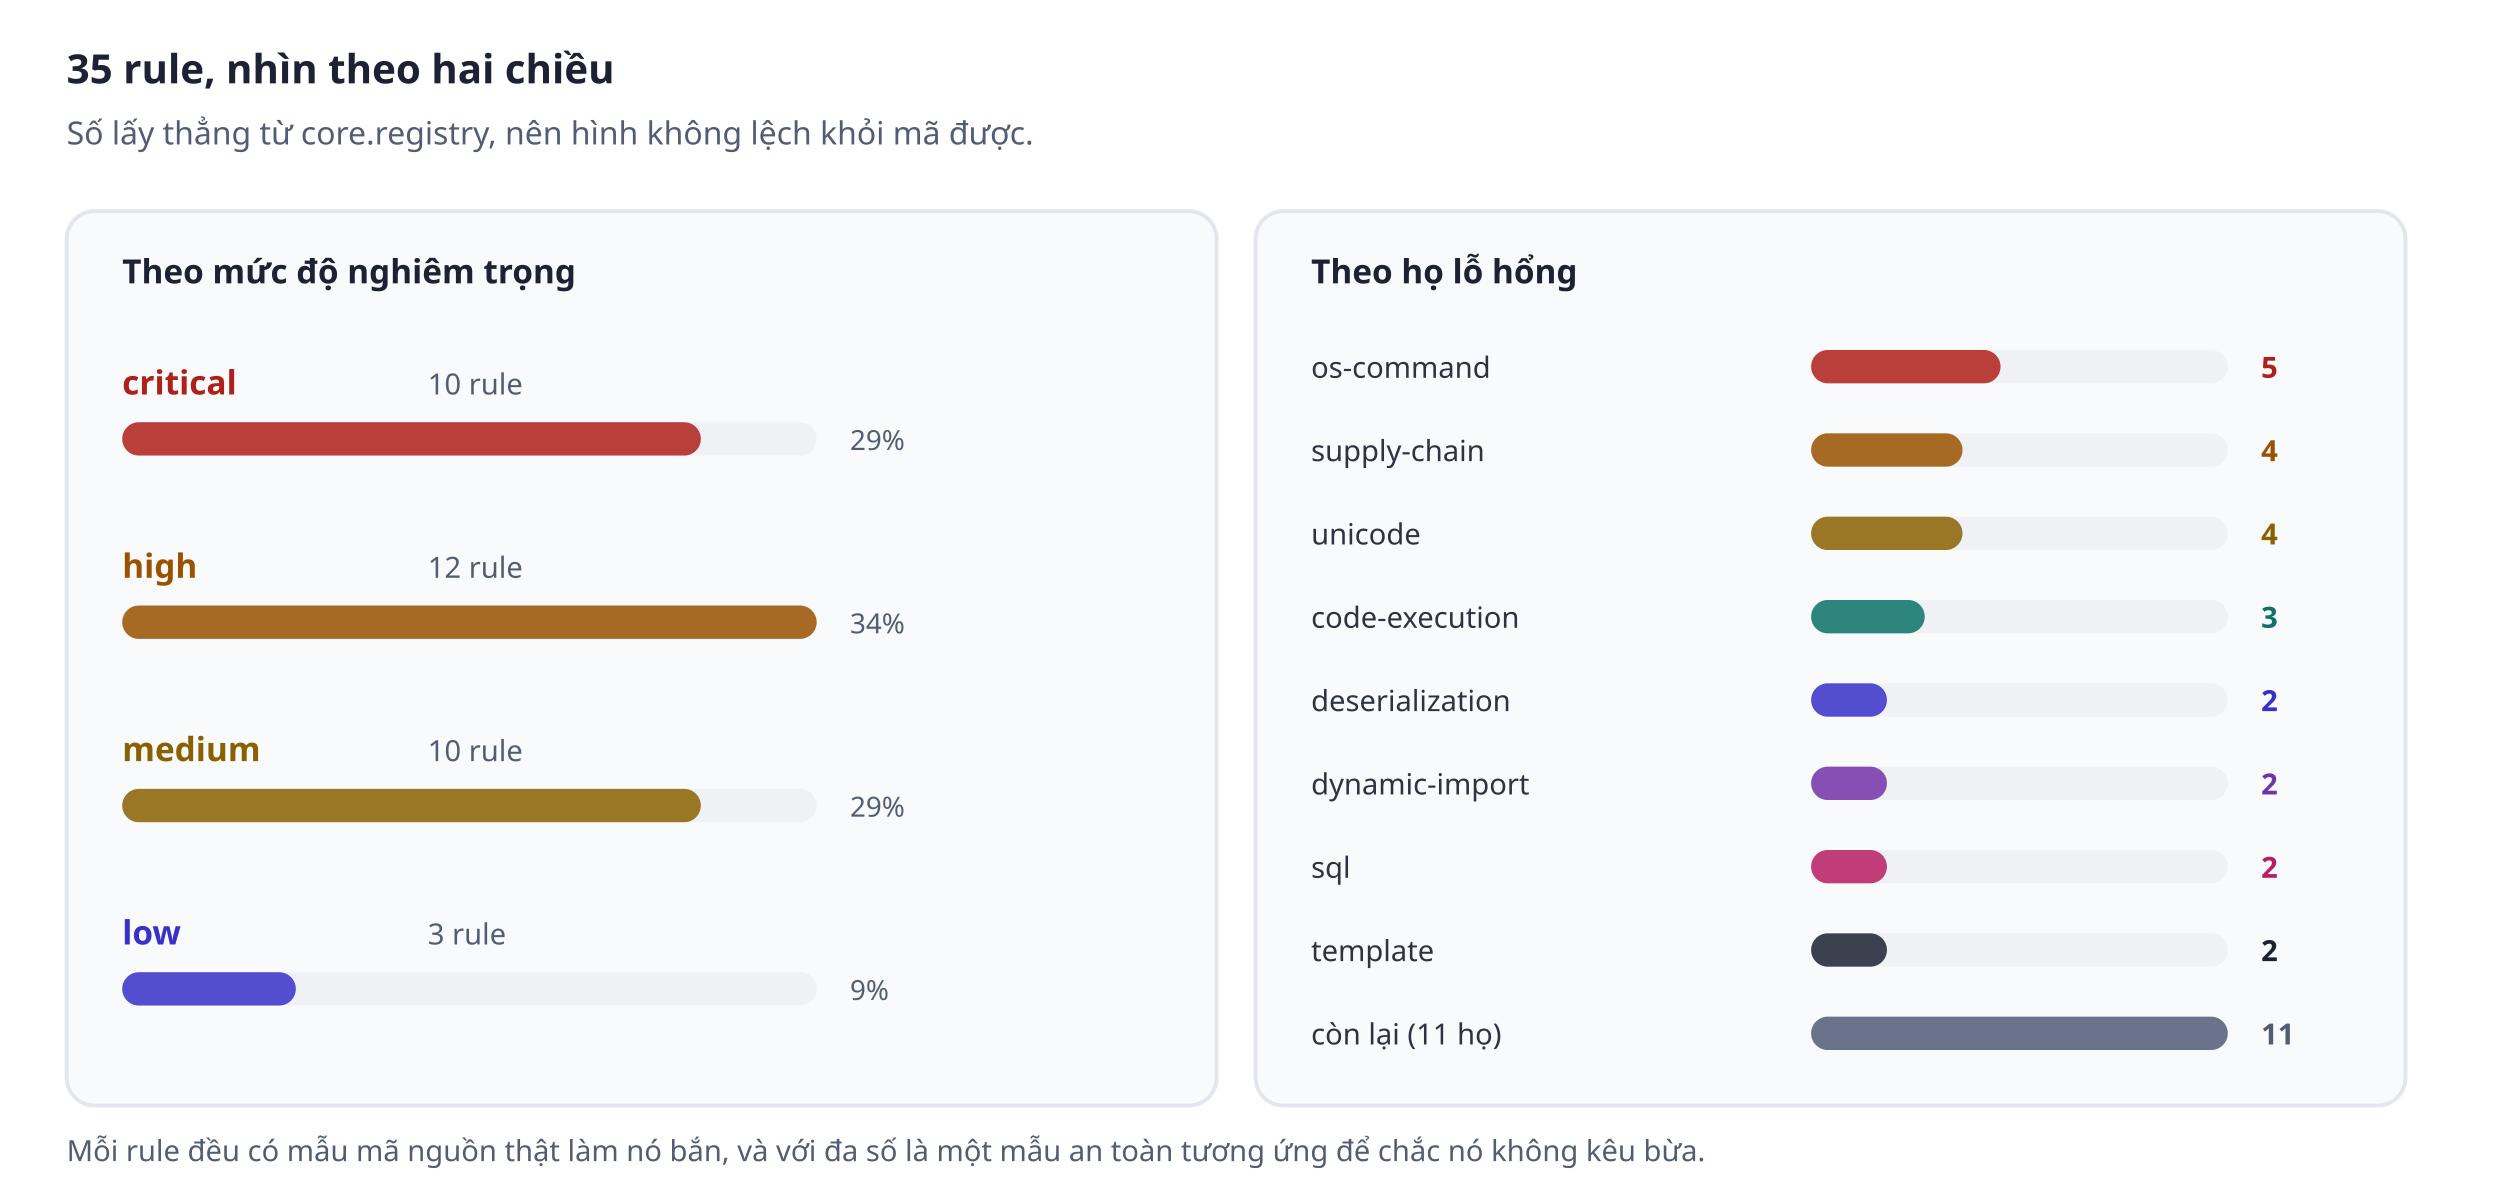
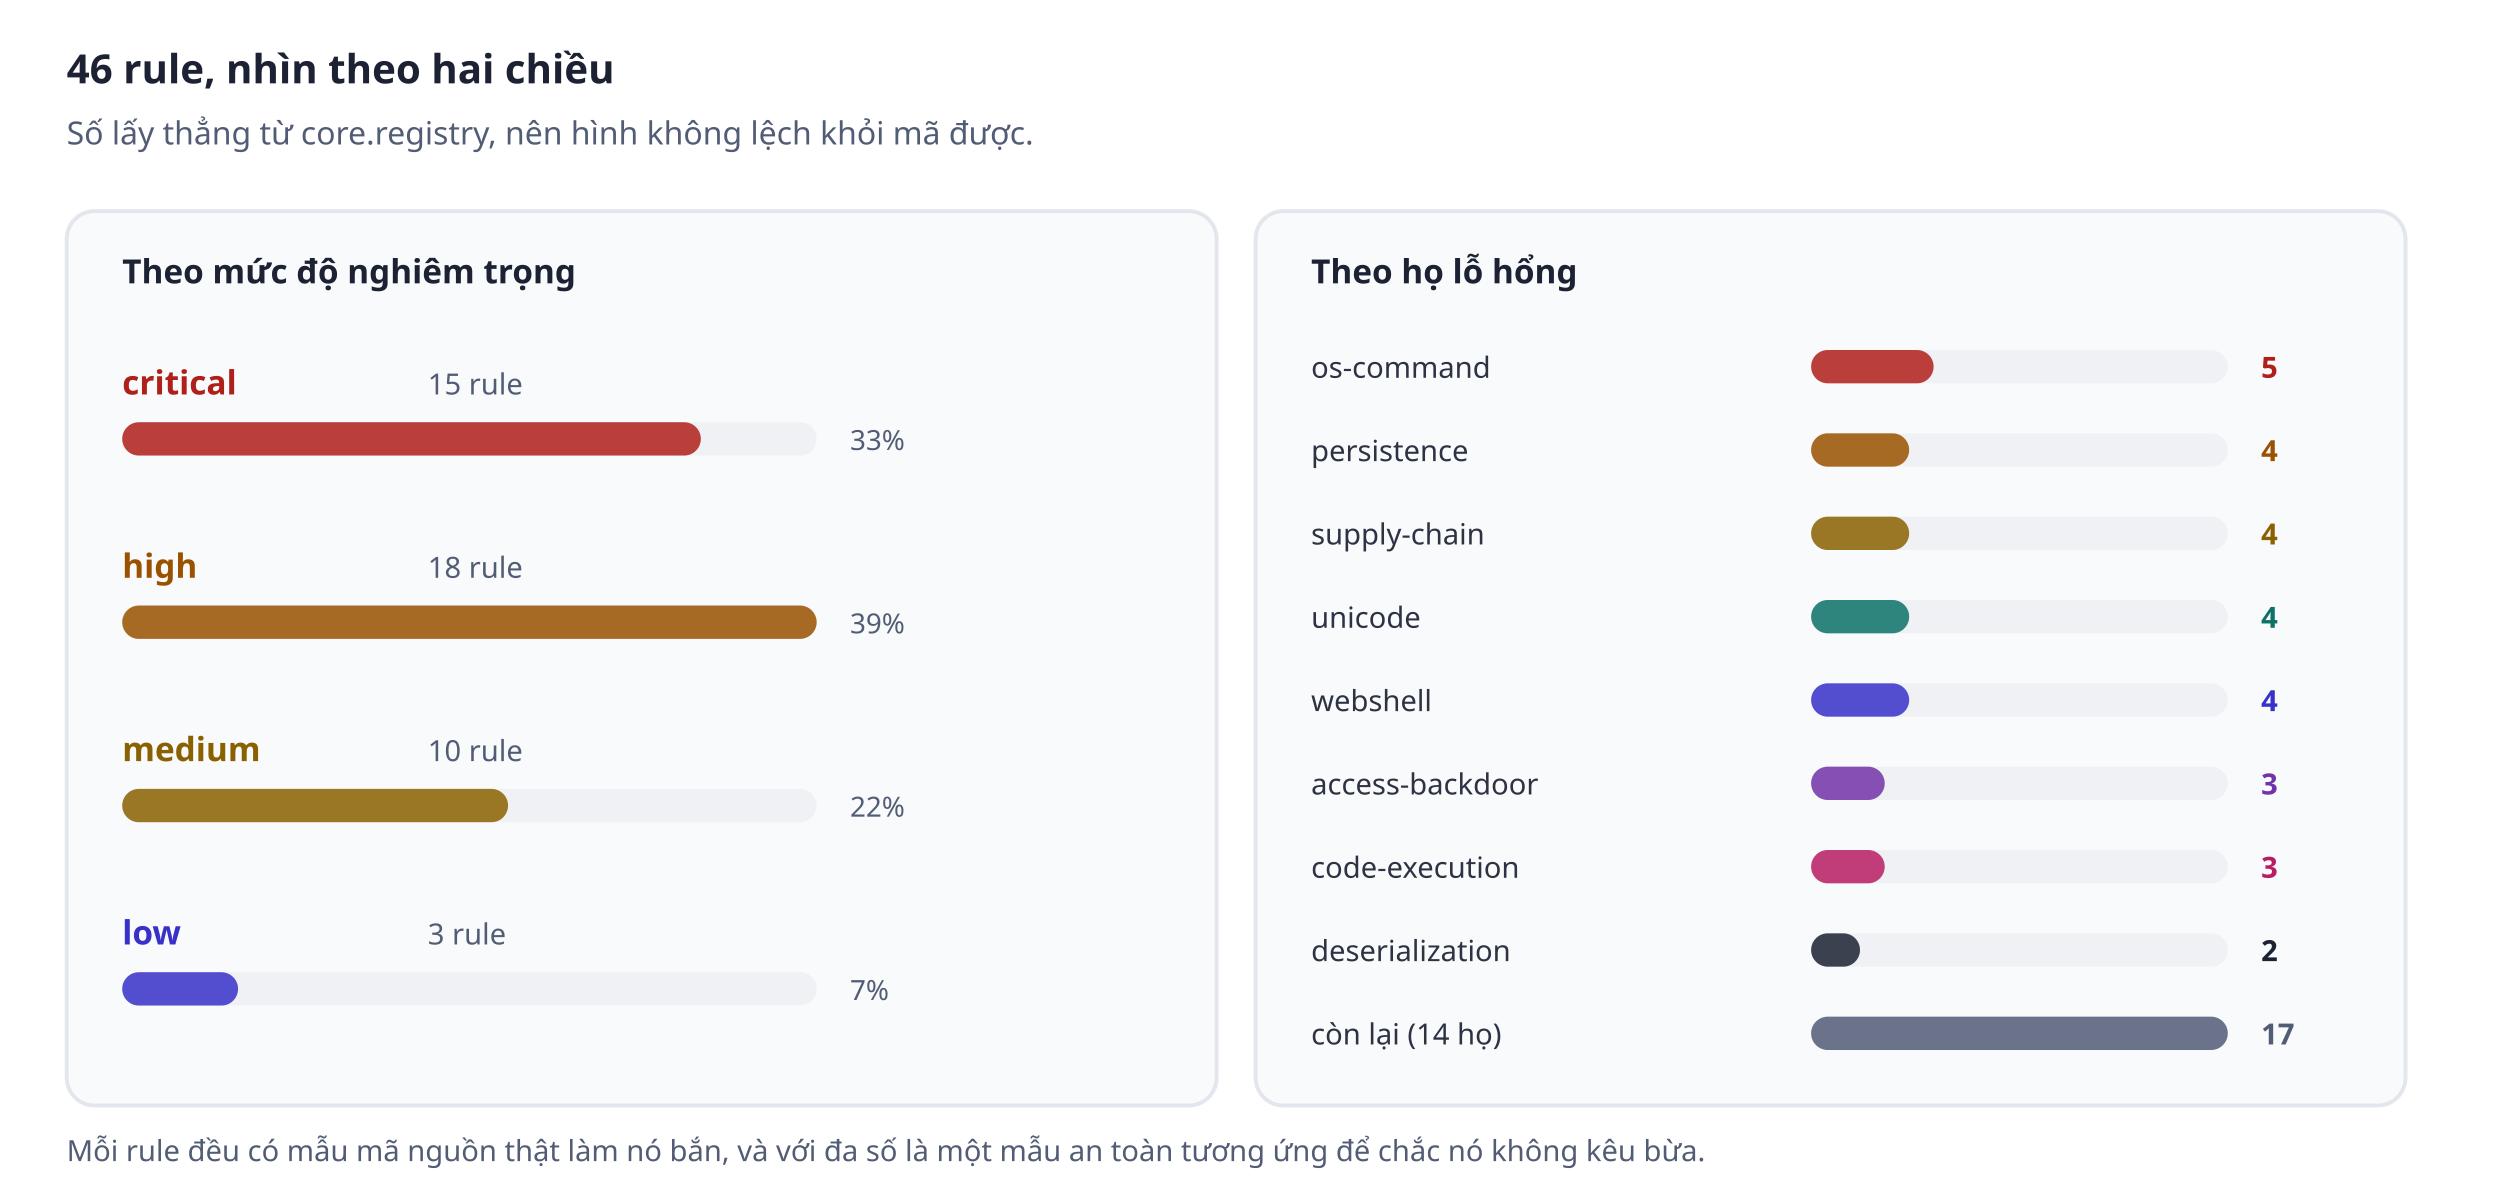
<svg xmlns="http://www.w3.org/2000/svg" viewBox="0 0 900 432" width="900" height="432" role="img">
  <defs>
    <marker id="alight" viewBox="0 0 10 10" refX="9" refY="5" markerWidth="6" markerHeight="6" orient="auto-start-reverse">
      <path d="M 0 0 L 10 5 L 0 10 z" fill="#525d75" opacity="0.75" />
    </marker>
  </defs>
-   <text x="24" y="30" font-family="Segoe UI, system-ui, -apple-system, sans-serif" font-size="14.5" fill="#1c2233" text-anchor="start" font-weight="700">35 rule, nhìn theo hai chiều</text>
+   <text x="24" y="30" font-family="Segoe UI, system-ui, -apple-system, sans-serif" font-size="14.5" fill="#1c2233" text-anchor="start" font-weight="700">46 rule, nhìn theo hai chiều</text>
  <text x="24" y="52" font-family="Segoe UI, system-ui, -apple-system, sans-serif" font-size="11.5" fill="#525d75" text-anchor="start" font-weight="400">Số lấy thẳng từ core.registry, nên hình không lệch khỏi mã được.</text>
  <rect x="24" y="76" width="414" height="322" rx="10" fill="#c9cfdd" opacity="0.11" />
  <rect x="24" y="76" width="414" height="322" rx="10" fill="none" stroke="#c9cfdd" stroke-width="1.4" opacity="0.50" />
  <text x="44" y="102" font-family="Segoe UI, system-ui, -apple-system, sans-serif" font-size="12" fill="#1c2233" text-anchor="start" font-weight="700">Theo mức độ nghiêm trọng</text>
  <text x="44" y="142" font-family="Segoe UI, system-ui, -apple-system, sans-serif" font-size="12" fill="#b0201a" text-anchor="start" font-weight="700">critical</text>
-   <text x="154" y="142" font-family="Segoe UI, system-ui, -apple-system, sans-serif" font-size="10.5" fill="#525d75" text-anchor="start" font-weight="400">10 rule</text>
+   <text x="154" y="142" font-family="Segoe UI, system-ui, -apple-system, sans-serif" font-size="10.5" fill="#525d75" text-anchor="start" font-weight="400">15 rule</text>
  <rect x="44" y="152" width="250" height="12" rx="6.0" fill="#c9cfdd" opacity="0.20" />
  <rect x="44" y="152" width="208.3" height="12" rx="6" fill="#b0201a" opacity="0.85" />
-   <text x="306" y="162" font-family="Segoe UI, system-ui, -apple-system, sans-serif" font-size="10" fill="#525d75" text-anchor="start" font-weight="400">29%</text>
+   <text x="306" y="162" font-family="Segoe UI, system-ui, -apple-system, sans-serif" font-size="10" fill="#525d75" text-anchor="start" font-weight="400">33%</text>
  <text x="44" y="208" font-family="Segoe UI, system-ui, -apple-system, sans-serif" font-size="12" fill="#9a5200" text-anchor="start" font-weight="700">high</text>
-   <text x="154" y="208" font-family="Segoe UI, system-ui, -apple-system, sans-serif" font-size="10.5" fill="#525d75" text-anchor="start" font-weight="400">12 rule</text>
+   <text x="154" y="208" font-family="Segoe UI, system-ui, -apple-system, sans-serif" font-size="10.5" fill="#525d75" text-anchor="start" font-weight="400">18 rule</text>
  <rect x="44" y="218" width="250" height="12" rx="6.0" fill="#c9cfdd" opacity="0.20" />
  <rect x="44" y="218" width="250" height="12" rx="6" fill="#9a5200" opacity="0.85" />
-   <text x="306" y="228" font-family="Segoe UI, system-ui, -apple-system, sans-serif" font-size="10" fill="#525d75" text-anchor="start" font-weight="400">34%</text>
+   <text x="306" y="228" font-family="Segoe UI, system-ui, -apple-system, sans-serif" font-size="10" fill="#525d75" text-anchor="start" font-weight="400">39%</text>
  <text x="44" y="274" font-family="Segoe UI, system-ui, -apple-system, sans-serif" font-size="12" fill="#8a6100" text-anchor="start" font-weight="700">medium</text>
  <text x="154" y="274" font-family="Segoe UI, system-ui, -apple-system, sans-serif" font-size="10.5" fill="#525d75" text-anchor="start" font-weight="400">10 rule</text>
  <rect x="44" y="284" width="250" height="12" rx="6.0" fill="#c9cfdd" opacity="0.20" />
-   <rect x="44" y="284" width="208.3" height="12" rx="6" fill="#8a6100" opacity="0.85" />
-   <text x="306" y="294" font-family="Segoe UI, system-ui, -apple-system, sans-serif" font-size="10" fill="#525d75" text-anchor="start" font-weight="400">29%</text>
+   <rect x="44" y="284" width="138.9" height="12" rx="6" fill="#8a6100" opacity="0.85" />
+   <text x="306" y="294" font-family="Segoe UI, system-ui, -apple-system, sans-serif" font-size="10" fill="#525d75" text-anchor="start" font-weight="400">22%</text>
  <text x="44" y="340" font-family="Segoe UI, system-ui, -apple-system, sans-serif" font-size="12" fill="#3730c9" text-anchor="start" font-weight="700">low</text>
  <text x="154" y="340" font-family="Segoe UI, system-ui, -apple-system, sans-serif" font-size="10.5" fill="#525d75" text-anchor="start" font-weight="400">3 rule</text>
  <rect x="44" y="350" width="250" height="12" rx="6.0" fill="#c9cfdd" opacity="0.20" />
-   <rect x="44" y="350" width="62.5" height="12" rx="6" fill="#3730c9" opacity="0.85" />
-   <text x="306" y="360" font-family="Segoe UI, system-ui, -apple-system, sans-serif" font-size="10" fill="#525d75" text-anchor="start" font-weight="400">9%</text>
+   <rect x="44" y="350" width="41.7" height="12" rx="6" fill="#3730c9" opacity="0.85" />
+   <text x="306" y="360" font-family="Segoe UI, system-ui, -apple-system, sans-serif" font-size="10" fill="#525d75" text-anchor="start" font-weight="400">7%</text>
  <rect x="452" y="76" width="414" height="322" rx="10" fill="#c9cfdd" opacity="0.11" />
  <rect x="452" y="76" width="414" height="322" rx="10" fill="none" stroke="#c9cfdd" stroke-width="1.4" opacity="0.50" />
  <text x="472" y="102" font-family="Segoe UI, system-ui, -apple-system, sans-serif" font-size="12" fill="#1c2233" text-anchor="start" font-weight="700">Theo họ lỗ hổng</text>
  <text x="472" y="136" font-family="Segoe UI, system-ui, -apple-system, sans-serif" font-size="10.5" fill="#1c2233" text-anchor="start" font-weight="400" opacity="0.92">os-command</text>
  <rect x="652" y="126" width="150" height="12" rx="6.0" fill="#c9cfdd" opacity="0.20" />
-   <rect x="652" y="126" width="68.2" height="12" rx="6" fill="#b0201a" opacity="0.85" />
+   <rect x="652" y="126" width="44.1" height="12" rx="6" fill="#b0201a" opacity="0.85" />
  <text x="814" y="136" font-family="Segoe UI, system-ui, -apple-system, sans-serif" font-size="10.5" fill="#b0201a" text-anchor="start" font-weight="700">5</text>
-   <text x="472" y="166" font-family="Segoe UI, system-ui, -apple-system, sans-serif" font-size="10.5" fill="#1c2233" text-anchor="start" font-weight="400" opacity="0.92">supply-chain</text>
+   <text x="472" y="166" font-family="Segoe UI, system-ui, -apple-system, sans-serif" font-size="10.5" fill="#1c2233" text-anchor="start" font-weight="400" opacity="0.92">persistence</text>
  <rect x="652" y="156" width="150" height="12" rx="6.0" fill="#c9cfdd" opacity="0.20" />
-   <rect x="652" y="156" width="54.5" height="12" rx="6" fill="#9a5200" opacity="0.85" />
+   <rect x="652" y="156" width="35.3" height="12" rx="6" fill="#9a5200" opacity="0.85" />
  <text x="814" y="166" font-family="Segoe UI, system-ui, -apple-system, sans-serif" font-size="10.5" fill="#9a5200" text-anchor="start" font-weight="700">4</text>
-   <text x="472" y="196" font-family="Segoe UI, system-ui, -apple-system, sans-serif" font-size="10.5" fill="#1c2233" text-anchor="start" font-weight="400" opacity="0.92">unicode</text>
+   <text x="472" y="196" font-family="Segoe UI, system-ui, -apple-system, sans-serif" font-size="10.5" fill="#1c2233" text-anchor="start" font-weight="400" opacity="0.92">supply-chain</text>
  <rect x="652" y="186" width="150" height="12" rx="6.0" fill="#c9cfdd" opacity="0.20" />
-   <rect x="652" y="186" width="54.5" height="12" rx="6" fill="#8a6100" opacity="0.85" />
+   <rect x="652" y="186" width="35.3" height="12" rx="6" fill="#8a6100" opacity="0.85" />
  <text x="814" y="196" font-family="Segoe UI, system-ui, -apple-system, sans-serif" font-size="10.5" fill="#8a6100" text-anchor="start" font-weight="700">4</text>
-   <text x="472" y="226" font-family="Segoe UI, system-ui, -apple-system, sans-serif" font-size="10.5" fill="#1c2233" text-anchor="start" font-weight="400" opacity="0.92">code-execution</text>
+   <text x="472" y="226" font-family="Segoe UI, system-ui, -apple-system, sans-serif" font-size="10.5" fill="#1c2233" text-anchor="start" font-weight="400" opacity="0.92">unicode</text>
  <rect x="652" y="216" width="150" height="12" rx="6.0" fill="#c9cfdd" opacity="0.20" />
-   <rect x="652" y="216" width="40.9" height="12" rx="6" fill="#0c7268" opacity="0.85" />
-   <text x="814" y="226" font-family="Segoe UI, system-ui, -apple-system, sans-serif" font-size="10.5" fill="#0c7268" text-anchor="start" font-weight="700">3</text>
-   <text x="472" y="256" font-family="Segoe UI, system-ui, -apple-system, sans-serif" font-size="10.5" fill="#1c2233" text-anchor="start" font-weight="400" opacity="0.92">deserialization</text>
+   <rect x="652" y="216" width="35.3" height="12" rx="6" fill="#0c7268" opacity="0.85" />
+   <text x="814" y="226" font-family="Segoe UI, system-ui, -apple-system, sans-serif" font-size="10.5" fill="#0c7268" text-anchor="start" font-weight="700">4</text>
+   <text x="472" y="256" font-family="Segoe UI, system-ui, -apple-system, sans-serif" font-size="10.5" fill="#1c2233" text-anchor="start" font-weight="400" opacity="0.92">webshell</text>
  <rect x="652" y="246" width="150" height="12" rx="6.0" fill="#c9cfdd" opacity="0.20" />
-   <rect x="652" y="246" width="27.3" height="12" rx="6" fill="#3730c9" opacity="0.85" />
-   <text x="814" y="256" font-family="Segoe UI, system-ui, -apple-system, sans-serif" font-size="10.5" fill="#3730c9" text-anchor="start" font-weight="700">2</text>
-   <text x="472" y="286" font-family="Segoe UI, system-ui, -apple-system, sans-serif" font-size="10.5" fill="#1c2233" text-anchor="start" font-weight="400" opacity="0.92">dynamic-import</text>
+   <rect x="652" y="246" width="35.3" height="12" rx="6" fill="#3730c9" opacity="0.85" />
+   <text x="814" y="256" font-family="Segoe UI, system-ui, -apple-system, sans-serif" font-size="10.5" fill="#3730c9" text-anchor="start" font-weight="700">4</text>
+   <text x="472" y="286" font-family="Segoe UI, system-ui, -apple-system, sans-serif" font-size="10.5" fill="#1c2233" text-anchor="start" font-weight="400" opacity="0.92">access-backdoor</text>
  <rect x="652" y="276" width="150" height="12" rx="6.0" fill="#c9cfdd" opacity="0.20" />
-   <rect x="652" y="276" width="27.3" height="12" rx="6" fill="#7233a8" opacity="0.85" />
-   <text x="814" y="286" font-family="Segoe UI, system-ui, -apple-system, sans-serif" font-size="10.5" fill="#7233a8" text-anchor="start" font-weight="700">2</text>
-   <text x="472" y="316" font-family="Segoe UI, system-ui, -apple-system, sans-serif" font-size="10.5" fill="#1c2233" text-anchor="start" font-weight="400" opacity="0.92">sql</text>
+   <rect x="652" y="276" width="26.5" height="12" rx="6" fill="#7233a8" opacity="0.85" />
+   <text x="814" y="286" font-family="Segoe UI, system-ui, -apple-system, sans-serif" font-size="10.5" fill="#7233a8" text-anchor="start" font-weight="700">3</text>
+   <text x="472" y="316" font-family="Segoe UI, system-ui, -apple-system, sans-serif" font-size="10.5" fill="#1c2233" text-anchor="start" font-weight="400" opacity="0.92">code-execution</text>
  <rect x="652" y="306" width="150" height="12" rx="6.0" fill="#c9cfdd" opacity="0.20" />
-   <rect x="652" y="306" width="27.3" height="12" rx="6" fill="#b81d63" opacity="0.85" />
-   <text x="814" y="316" font-family="Segoe UI, system-ui, -apple-system, sans-serif" font-size="10.5" fill="#b81d63" text-anchor="start" font-weight="700">2</text>
-   <text x="472" y="346" font-family="Segoe UI, system-ui, -apple-system, sans-serif" font-size="10.5" fill="#1c2233" text-anchor="start" font-weight="400" opacity="0.92">template</text>
+   <rect x="652" y="306" width="26.5" height="12" rx="6" fill="#b81d63" opacity="0.85" />
+   <text x="814" y="316" font-family="Segoe UI, system-ui, -apple-system, sans-serif" font-size="10.5" fill="#b81d63" text-anchor="start" font-weight="700">3</text>
+   <text x="472" y="346" font-family="Segoe UI, system-ui, -apple-system, sans-serif" font-size="10.5" fill="#1c2233" text-anchor="start" font-weight="400" opacity="0.92">deserialization</text>
  <rect x="652" y="336" width="150" height="12" rx="6.0" fill="#c9cfdd" opacity="0.20" />
-   <rect x="652" y="336" width="27.3" height="12" rx="6" fill="#1c2233" opacity="0.85" />
+   <rect x="652" y="336" width="17.6" height="12" rx="6" fill="#1c2233" opacity="0.85" />
  <text x="814" y="346" font-family="Segoe UI, system-ui, -apple-system, sans-serif" font-size="10.5" fill="#1c2233" text-anchor="start" font-weight="700">2</text>
-   <text x="472" y="376" font-family="Segoe UI, system-ui, -apple-system, sans-serif" font-size="10.5" fill="#1c2233" text-anchor="start" font-weight="400" opacity="0.92">còn lại (11 họ)</text>
+   <text x="472" y="376" font-family="Segoe UI, system-ui, -apple-system, sans-serif" font-size="10.5" fill="#1c2233" text-anchor="start" font-weight="400" opacity="0.92">còn lại (14 họ)</text>
  <rect x="652" y="366" width="150" height="12" rx="6.0" fill="#c9cfdd" opacity="0.20" />
  <rect x="652" y="366" width="150" height="12" rx="6" fill="#525d75" opacity="0.85" />
-   <text x="814" y="376" font-family="Segoe UI, system-ui, -apple-system, sans-serif" font-size="10.5" fill="#525d75" text-anchor="start" font-weight="700">11</text>
+   <text x="814" y="376" font-family="Segoe UI, system-ui, -apple-system, sans-serif" font-size="10.5" fill="#525d75" text-anchor="start" font-weight="700">17</text>
  <text x="24" y="418" font-family="Segoe UI, system-ui, -apple-system, sans-serif" font-size="10.5" fill="#525d75" text-anchor="start" font-weight="400">Mỗi rule đều có mẫu mã nguồn thật làm nó bắn, và với đa số là một mẫu an toàn tương ứng để chắc nó không kêu bừa.</text>
</svg>
